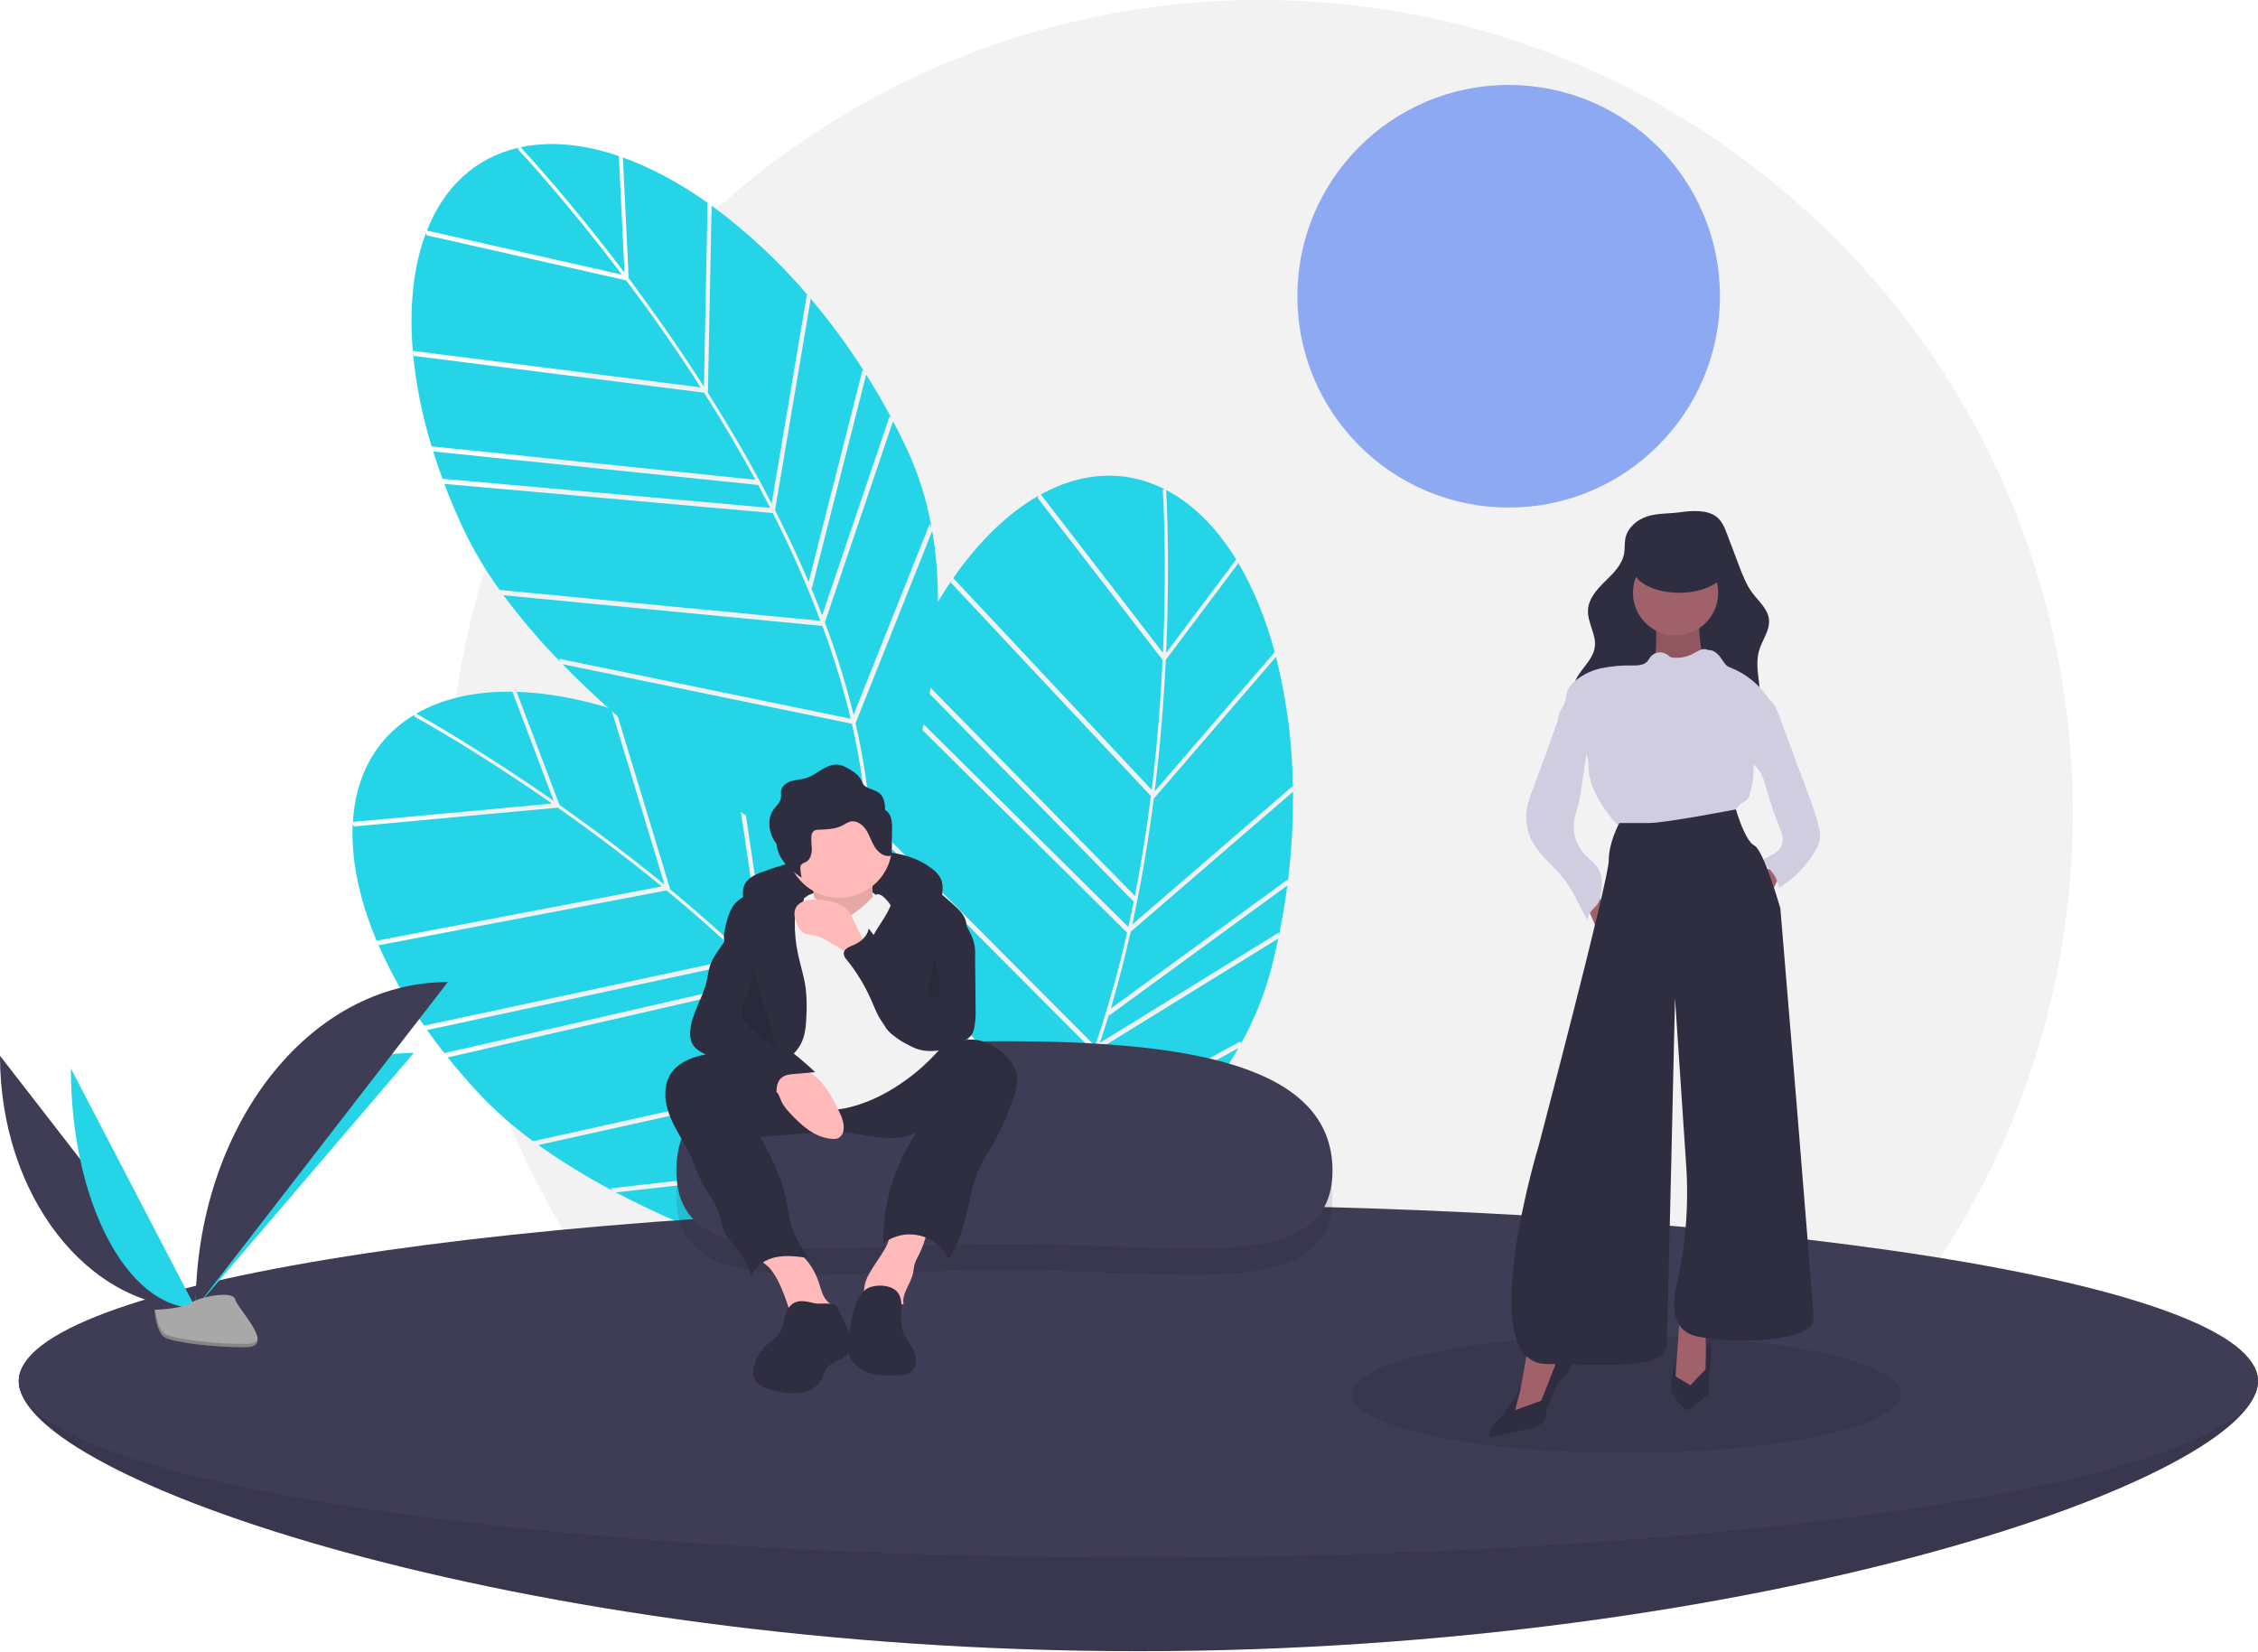
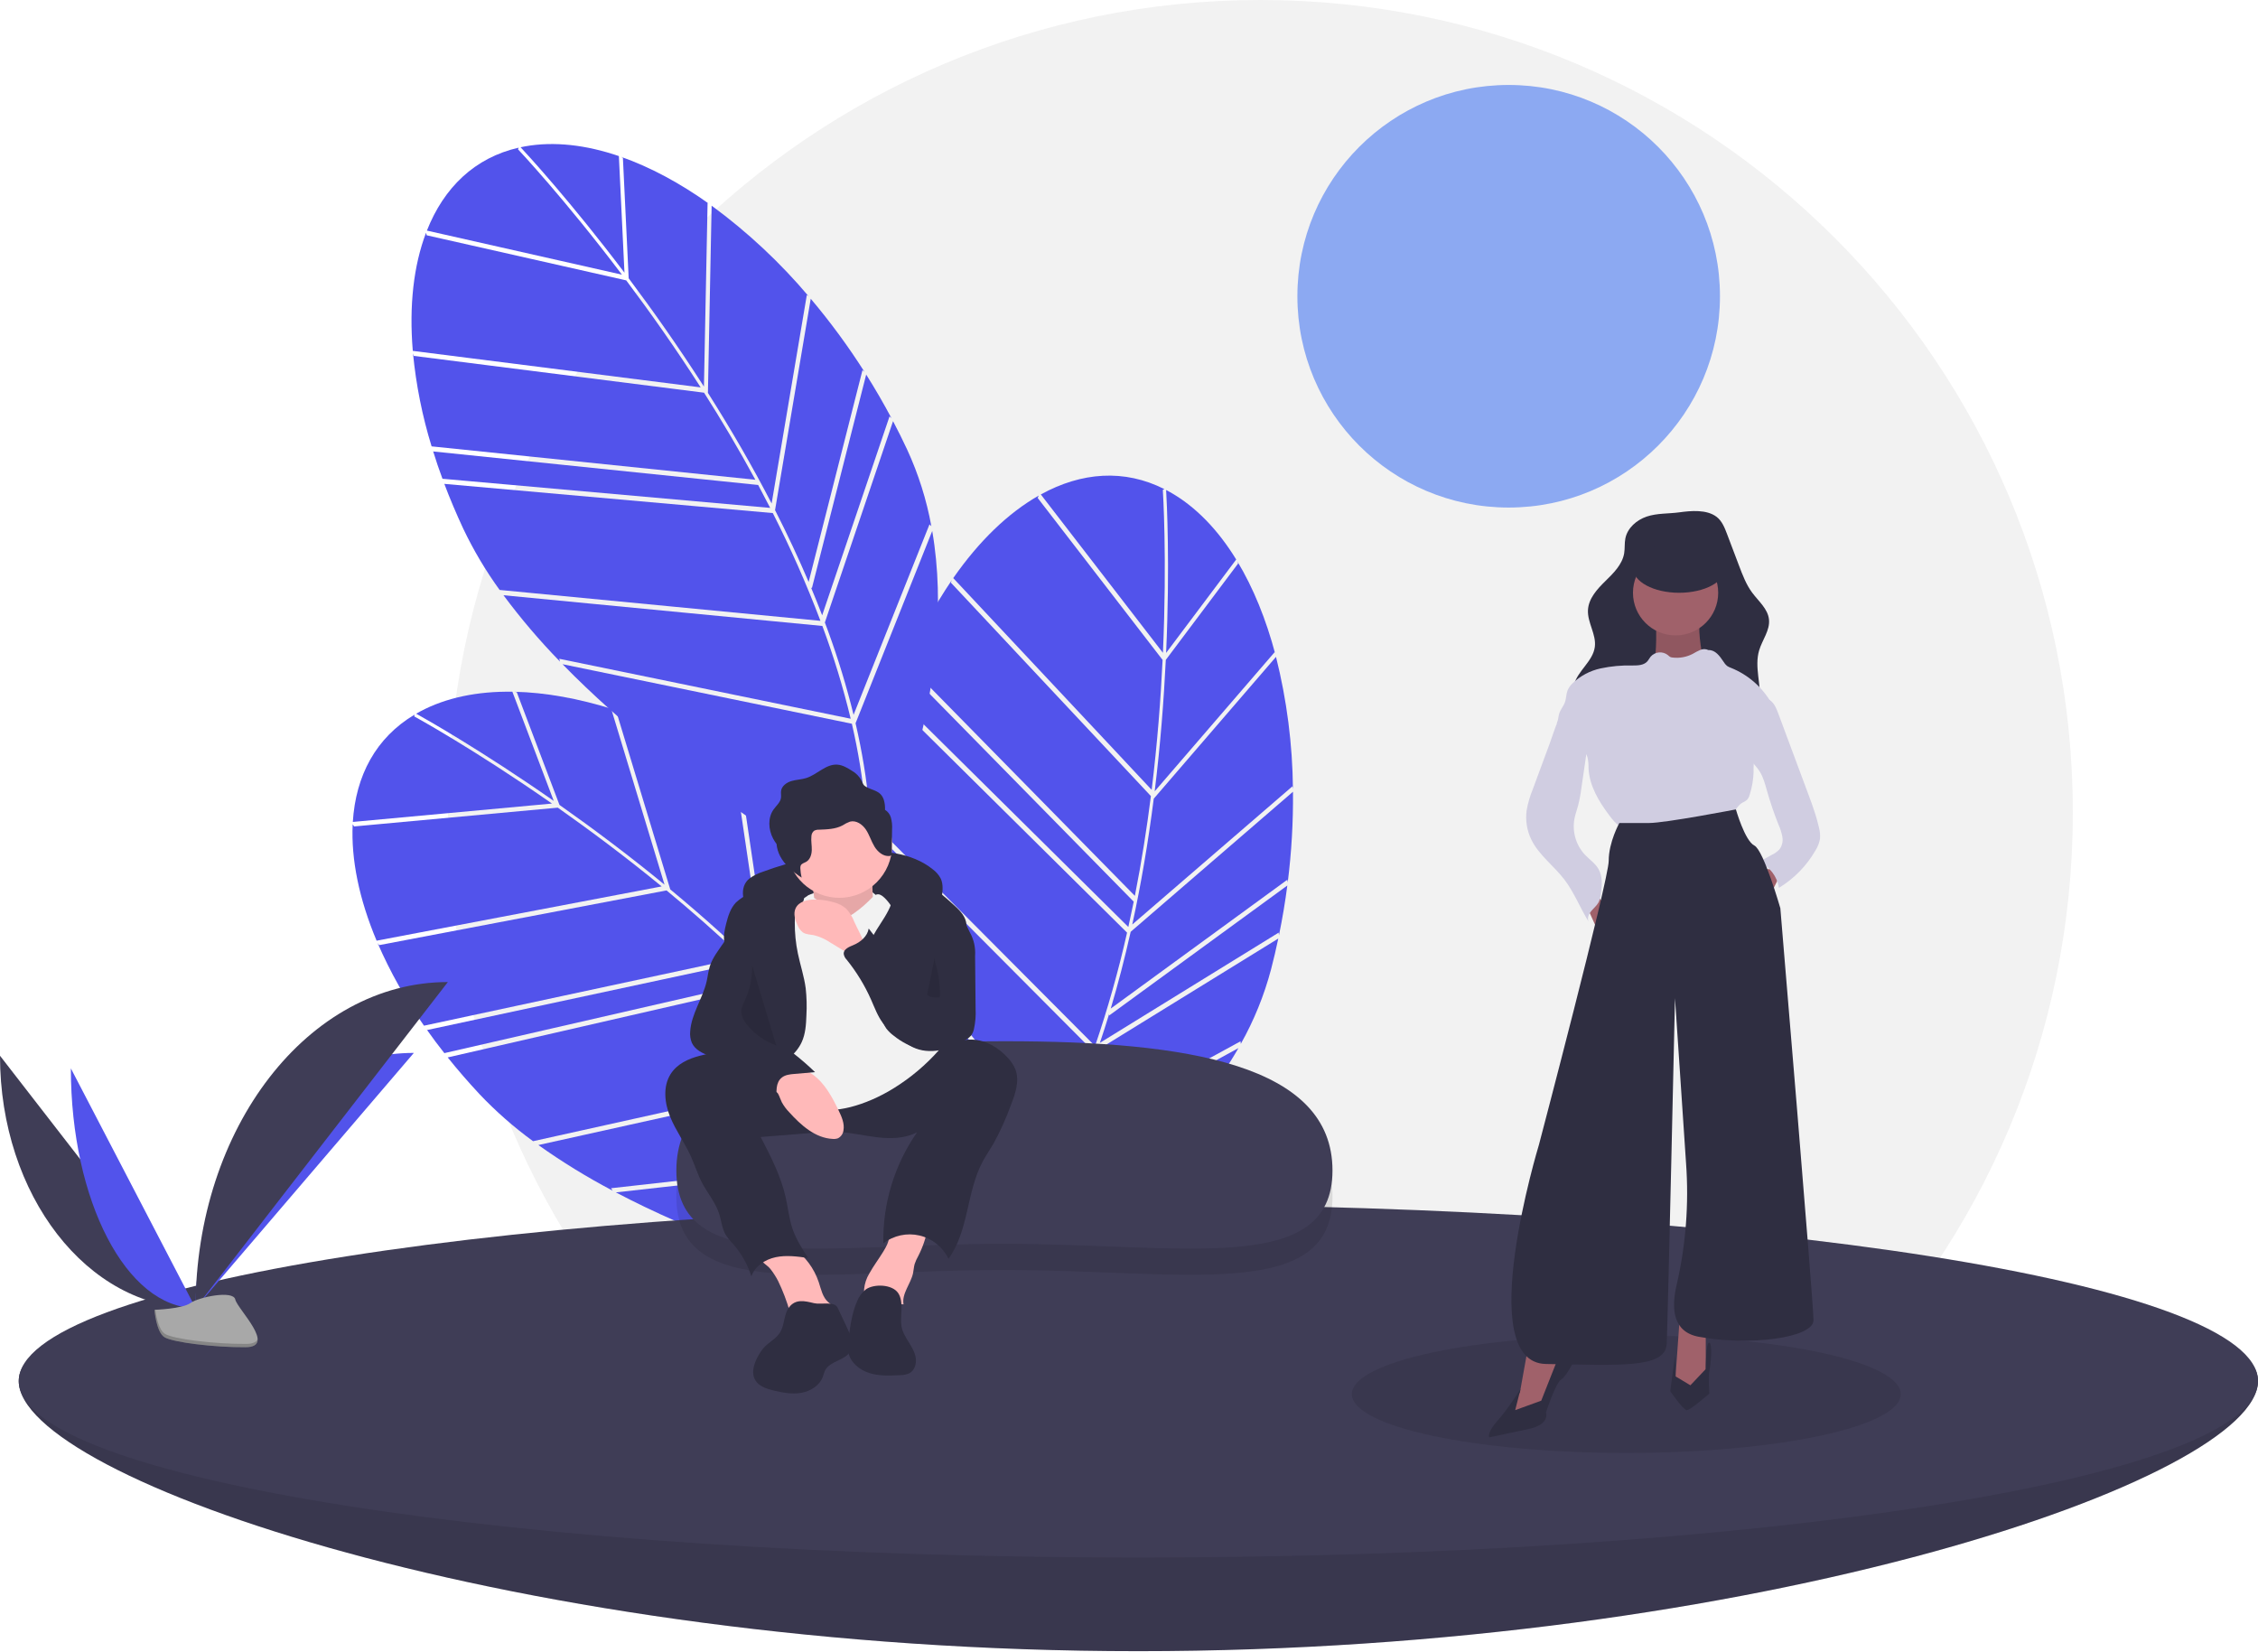
<svg xmlns="http://www.w3.org/2000/svg" data-name="Layer 1" width="1036.608" height="758.001" viewBox="0 0 1036.608 758.001">
  <circle cx="578.606" cy="373" r="373" fill="#f2f2f2" />
  <circle cx="692.607" cy="136.001" r="97" fill="#8ca9f2" />
-   <path d="M367.66,143.483l2.652,55.277c10.991,14.659,22.848,31.434,34.55,49.716l1.671-84.33.922.589c-13.536-9.67-27.296-17.068-40.716-21.764Z" transform="translate(-81.696 -70.99933)" fill="#25d4e6" />
-   <path d="M368.379,196.191l-2.568-53.545c-15.071-5.14-29.695-6.845-43.062-4.461-.695.124-1.379.267-2.061.412C324.084,142.241,343.877,163.76,368.379,196.191Z" transform="translate(-81.696 -70.99933)" fill="#25d4e6" />
-   <path d="M490.072,262.138l.89.849q-5.479-10.305-11.616-20.038l-24.925,98.072-.422-.372q2.703,6.454,5.141,12.819Z" transform="translate(-81.696 -70.99933)" fill="#25d4e6" />
-   <path d="M452.102,206.382l.918.735a258.753,258.753,0,0,0-44.628-41.701l-1.703,85.937q16.335,25.778,29.249,50.782Z" transform="translate(-81.696 -70.99933)" fill="#25d4e6" />
-   <path d="M271.298,233.212a216.052,216.052,0,0,0,8.537,42.701L428.467,291.243c-7.759-14.309-15.769-27.733-23.545-39.967L271.676,234.381Z" transform="translate(-81.696 -70.99933)" fill="#25d4e6" />
-   <path d="M285.242,291.953l-.4-1.166,150.429,13.371q-2.726-5.332-5.513-10.523L280.578,278.248l-.392-1.168Q282.441,284.434,285.242,291.953Z" transform="translate(-81.696 -70.99933)" fill="#25d4e6" />
-   <path d="M477.652,240.904l.905.797a309.002,309.002,0,0,0-24.667-33.563l-16.383,97.048q8.517,16.722,15.428,32.973Z" transform="translate(-81.696 -70.99933)" fill="#25d4e6" />
-   <path d="M474.471,403.018c5.978,25.871,8.244,50.332,6.748,73.113,8.412-17.924,40.403-92.177,28.445-161.379Z" transform="translate(-81.696 -70.99933)" fill="#25d4e6" />
-   <path d="M312.838,344.256A298.924,298.924,0,0,0,338.787,374.717l-.363-1.296L472.235,400.949a371.629,371.629,0,0,0-13.01-42.596Z" transform="translate(-81.696 -70.99933)" fill="#25d4e6" />
-   <path d="M367.224,197.094c-26.518-35.082-47.442-57.255-47.743-57.572l.345-.739c-20.124,4.569-34.332,18.26-42.15,38.077Z" transform="translate(-81.696 -70.99933)" fill="#25d4e6" />
-   <path d="M460.379,356.76c.494,1.32.997,2.642,1.474,3.956a369.221,369.221,0,0,1,11.703,38.435l34.859-87.429.851.854a146.38,146.38,0,0,0-11.129-35.229q-3.084-6.602-6.458-13.006Z" transform="translate(-81.696 -70.99933)" fill="#25d4e6" />
-   <path d="M403.364,248.838c-11.582-18.067-23.305-34.64-34.17-49.126l-91.603-20.699-.311-1.156c-5.719,15.06-7.809,33.56-6.077,54.223Z" transform="translate(-81.696 -70.99933)" fill="#25d4e6" />
-   <path d="M472.777,403.245l-132.832-27.327C395.817,433.273,473.985,477.26,478.974,480.04,481.302,454.77,478.662,428.814,472.777,403.245Z" transform="translate(-81.696 -70.99933)" fill="#25d4e6" />
-   <path d="M458.284,355.998l.03-.087A501.541,501.541,0,0,0,436.478,306.536L285.679,293.132q3.84,10.17,8.681,20.557a179.711,179.711,0,0,0,16.701,28.132Z" transform="translate(-81.696 -70.99933)" fill="#25d4e6" />
-   <path d="M650.107,329.67l-33.214,44.265c-.885,18.3-2.452,38.783-5.1,60.327l55.074-63.884.334,1.042c-4.258-16.081-10.137-30.556-17.478-42.732Z" transform="translate(-81.696 -70.99933)" fill="#25d4e6" />
-   <path d="M617.042,370.724l32.174-42.877c-8.33-13.572-18.505-24.212-30.32-30.902-.615-.348-1.232-.674-1.85-.998C617.338,300.92,618.856,330.118,617.042,370.724Z" transform="translate(-81.696 -70.99933)" fill="#25d4e6" />
-   <path d="M668.707,499.133l.144,1.221q2.353-11.431,3.834-22.842l-81.749,59.637-.088-.555q-2.034,6.694-4.217,13.152Z" transform="translate(-81.696 -70.99933)" fill="#25d4e6" />
-   <path d="M675.025,431.973l.238,1.151a258.753,258.753,0,0,0-7.775-60.582l-56.124,65.101q-3.861,30.273-9.862,57.767Z" transform="translate(-81.696 -70.99933)" fill="#25d4e6" />
-   <path d="M518.659,337.317A216.052,216.052,0,0,0,497.999,375.65L602.696,482.257c3.15-15.969,5.543-31.417,7.358-45.8l-91.848-97.999Z" transform="translate(-81.696 -70.99933)" fill="#25d4e6" />
-   <path d="M491.933,391.453l.436-1.154L599.699,496.544q1.302-5.845,2.466-11.62L497.082,377.923l.443-1.15Q494.571,383.876,491.933,391.453Z" transform="translate(-81.696 -70.99933)" fill="#25d4e6" />
-   <path d="M672.685,474.857l.188,1.191a309.003,309.003,0,0,0,2.409-41.583l-74.516,64.296q-4.106,18.311-9.148,35.236Z" transform="translate(-81.696 -70.99933)" fill="#25d4e6" />
-   <path d="M566.836,597.686c-11.896,23.738-25.753,44.023-41.435,60.615,17.911-8.439,89.91-45.224,124.838-106.15Z" transform="translate(-81.696 -70.99933)" fill="#25d4e6" />
-   <path d="M479.827,449.337a298.924,298.924,0,0,0,.558,40.011l.547-1.23L566.434,594.667a371.629,371.629,0,0,0,17.148-41.105Z" transform="translate(-81.696 -70.99933)" fill="#25d4e6" />
-   <path d="M615.577,370.683c1.951-43.933-.022-74.357-.051-74.793l.737-.349c-18.413-9.316-38.088-7.834-56.749,2.443Z" transform="translate(-81.696 -70.99933)" fill="#25d4e6" />
-   <path d="M585.486,553.071c-.461,1.332-.918,2.671-1.388,3.987a369.22,369.22,0,0,1-15.501,37.066l82.612-45.103.111,1.201a146.38,146.38,0,0,0,13.898-34.231q1.836-7.052,3.322-14.136Z" transform="translate(-81.696 -70.99933)" fill="#25d4e6" />
-   <path d="M610.409,433.586c2.603-21.302,4.145-41.543,5.016-59.631l-57.349-74.368.498-1.088c-14.01,7.951-27.42,20.867-39.265,37.886Z" transform="translate(-81.696 -70.99933)" fill="#25d4e6" />
-   <path d="M565.387,596.781l-84.876-105.769c6.45,79.81,38.599,163.545,40.668,168.868C539.089,641.903,553.611,620.228,565.387,596.781Z" transform="translate(-81.696 -70.99933)" fill="#25d4e6" />
-   <path d="M584.359,551.148l.079-.048a501.541,501.541,0,0,0,14.674-51.955L491.518,392.639q-3.528,10.282-6.426,21.369a179.711,179.711,0,0,0-5.081,32.319Z" transform="translate(-81.696 -70.99933)" fill="#25d4e6" />
-   <path d="M318.935,388.767l19.608,51.75c14.984,10.544,31.445,22.832,48.225,36.602L362.29,396.403l1.059.275c-15.862-5.012-31.235-7.795-45.45-8.113Z" transform="translate(-81.696 -70.99933)" fill="#25d4e6" />
-   <path d="M335.911,438.672l-18.993-50.129c-15.922-.23-30.357,2.669-42.332,9.067-.623.333-1.229.68-1.833,1.029C277.109,401.055,302.584,415.403,335.911,438.672Z" transform="translate(-81.696 -70.99933)" fill="#25d4e6" />
-   <path d="M472.028,463.775l1.108.532q-8.396-8.107-17.241-15.467l6.61,100.974-.516-.223q4.565,5.302,8.852,10.602Z" transform="translate(-81.696 -70.99933)" fill="#25d4e6" />
-   <path d="M418.684,422.486l1.1.415a258.753,258.753,0,0,0-55.332-25.864l24.943,82.255q23.503,19.467,43.514,39.254Z" transform="translate(-81.696 -70.99933)" fill="#25d4e6" />
-   <path d="M255.027,503.888a216.052,216.052,0,0,0,21.318,37.971L422.436,510.497c-11.802-11.209-23.569-21.5-34.746-30.733L255.748,504.882Z" transform="translate(-81.696 -70.99933)" fill="#25d4e6" />
-   <path d="M286.445,555.442l-.741-.986,147.195-33.781q-4.24-4.229-8.495-8.303L277.773,543.85l-.734-.99Q281.457,549.157,286.445,555.442Z" transform="translate(-81.696 -70.99933)" fill="#25d4e6" />
-   <path d="M453.653,447.42l1.107.479a309.003,309.003,0,0,0-33.833-24.295l14.417,97.359q13.269,13.27,24.865,26.59Z" transform="translate(-81.696 -70.99933)" fill="#25d4e6" />
-   <path d="M500.737,602.578c13.682,22.756,23.397,45.319,29.017,67.447,2.46-19.646,9.933-100.152-22.83-162.269Z" transform="translate(-81.696 -70.99933)" fill="#25d4e6" />
-   <path d="M328.856,596.654a298.924,298.924,0,0,0,34.094,20.948l-.746-1.121L497.971,601.301a371.627,371.627,0,0,0-25.539-36.489Z" transform="translate(-81.696 -70.99933)" fill="#25d4e6" />
-   <path d="M335.091,439.888c-36.063-25.167-62.816-39.787-63.201-39.996l.099-.809c-17.726,10.565-27.007,27.978-28.316,49.241Z" transform="translate(-81.696 -70.99933)" fill="#25d4e6" />
-   <path d="M473.037,562.942c.878,1.102,1.765,2.205,2.624,3.307A369.22,369.22,0,0,1,498.671,599.184l6.128-93.923,1.074.549a146.38,146.38,0,0,0-21.473-30.064q-4.974-5.326-10.161-10.373Z" transform="translate(-81.696 -70.99933)" fill="#25d4e6" />
-   <path d="M385.456,477.927c-16.599-13.602-32.871-25.74-47.681-36.159l-93.515,8.629-.653-1.004c-.784,16.09,2.946,34.331,10.98,53.447Z" transform="translate(-81.696 -70.99933)" fill="#25d4e6" />
-   <path d="M499.196,603.318,364.423,618.387c70.864,37.276,158.8,54.947,164.405,56.049C523.23,649.685,512.696,625.815,499.196,603.318Z" transform="translate(-81.696 -70.99933)" fill="#25d4e6" />
-   <path d="M470.809,562.864l.001-.092a501.541,501.541,0,0,0-36.028-40.207L287.225,556.428q6.796,8.484,14.61,16.867a179.711,179.711,0,0,0,24.578,21.593Z" transform="translate(-81.696 -70.99933)" fill="#25d4e6" />
+   <path d="M367.66,143.483l2.652,55.277c10.991,14.659,22.848,31.434,34.55,49.716l1.671-84.33.922.589c-13.536-9.67-27.296-17.068-40.716-21.764Z" transform="translate(-81.696 -70.99933)" fill="#5253eb" />
+   <path d="M368.379,196.191l-2.568-53.545c-15.071-5.14-29.695-6.845-43.062-4.461-.695.124-1.379.267-2.061.412C324.084,142.241,343.877,163.76,368.379,196.191Z" transform="translate(-81.696 -70.99933)" fill="#5253eb" />
+   <path d="M490.072,262.138l.89.849q-5.479-10.305-11.616-20.038l-24.925,98.072-.422-.372q2.703,6.454,5.141,12.819Z" transform="translate(-81.696 -70.99933)" fill="#5253eb" />
+   <path d="M452.102,206.382l.918.735a258.753,258.753,0,0,0-44.628-41.701l-1.703,85.937q16.335,25.778,29.249,50.782Z" transform="translate(-81.696 -70.99933)" fill="#5253eb" />
+   <path d="M271.298,233.212a216.052,216.052,0,0,0,8.537,42.701L428.467,291.243c-7.759-14.309-15.769-27.733-23.545-39.967L271.676,234.381Z" transform="translate(-81.696 -70.99933)" fill="#5253eb" />
+   <path d="M285.242,291.953l-.4-1.166,150.429,13.371q-2.726-5.332-5.513-10.523L280.578,278.248l-.392-1.168Q282.441,284.434,285.242,291.953Z" transform="translate(-81.696 -70.99933)" fill="#5253eb" />
+   <path d="M477.652,240.904l.905.797a309.002,309.002,0,0,0-24.667-33.563l-16.383,97.048q8.517,16.722,15.428,32.973Z" transform="translate(-81.696 -70.99933)" fill="#5253eb" />
+   <path d="M474.471,403.018c5.978,25.871,8.244,50.332,6.748,73.113,8.412-17.924,40.403-92.177,28.445-161.379Z" transform="translate(-81.696 -70.99933)" fill="#5253eb" />
+   <path d="M312.838,344.256A298.924,298.924,0,0,0,338.787,374.717l-.363-1.296L472.235,400.949a371.629,371.629,0,0,0-13.01-42.596Z" transform="translate(-81.696 -70.99933)" fill="#5253eb" />
+   <path d="M367.224,197.094c-26.518-35.082-47.442-57.255-47.743-57.572l.345-.739c-20.124,4.569-34.332,18.26-42.15,38.077Z" transform="translate(-81.696 -70.99933)" fill="#5253eb" />
+   <path d="M460.379,356.76c.494,1.32.997,2.642,1.474,3.956a369.221,369.221,0,0,1,11.703,38.435l34.859-87.429.851.854a146.38,146.38,0,0,0-11.129-35.229q-3.084-6.602-6.458-13.006Z" transform="translate(-81.696 -70.99933)" fill="#5253eb" />
+   <path d="M403.364,248.838c-11.582-18.067-23.305-34.64-34.17-49.126l-91.603-20.699-.311-1.156c-5.719,15.06-7.809,33.56-6.077,54.223Z" transform="translate(-81.696 -70.99933)" fill="#5253eb" />
+   <path d="M472.777,403.245l-132.832-27.327C395.817,433.273,473.985,477.26,478.974,480.04,481.302,454.77,478.662,428.814,472.777,403.245Z" transform="translate(-81.696 -70.99933)" fill="#5253eb" />
+   <path d="M458.284,355.998l.03-.087A501.541,501.541,0,0,0,436.478,306.536L285.679,293.132q3.84,10.17,8.681,20.557a179.711,179.711,0,0,0,16.701,28.132Z" transform="translate(-81.696 -70.99933)" fill="#5253eb" />
+   <path d="M650.107,329.67l-33.214,44.265c-.885,18.3-2.452,38.783-5.1,60.327l55.074-63.884.334,1.042c-4.258-16.081-10.137-30.556-17.478-42.732Z" transform="translate(-81.696 -70.99933)" fill="#5253eb" />
+   <path d="M617.042,370.724l32.174-42.877c-8.33-13.572-18.505-24.212-30.32-30.902-.615-.348-1.232-.674-1.85-.998C617.338,300.92,618.856,330.118,617.042,370.724Z" transform="translate(-81.696 -70.99933)" fill="#5253eb" />
+   <path d="M668.707,499.133l.144,1.221q2.353-11.431,3.834-22.842l-81.749,59.637-.088-.555q-2.034,6.694-4.217,13.152Z" transform="translate(-81.696 -70.99933)" fill="#5253eb" />
+   <path d="M675.025,431.973l.238,1.151a258.753,258.753,0,0,0-7.775-60.582l-56.124,65.101q-3.861,30.273-9.862,57.767Z" transform="translate(-81.696 -70.99933)" fill="#5253eb" />
+   <path d="M518.659,337.317A216.052,216.052,0,0,0,497.999,375.65L602.696,482.257c3.15-15.969,5.543-31.417,7.358-45.8l-91.848-97.999Z" transform="translate(-81.696 -70.99933)" fill="#5253eb" />
+   <path d="M491.933,391.453l.436-1.154L599.699,496.544q1.302-5.845,2.466-11.62L497.082,377.923l.443-1.15Q494.571,383.876,491.933,391.453Z" transform="translate(-81.696 -70.99933)" fill="#5253eb" />
+   <path d="M672.685,474.857l.188,1.191a309.003,309.003,0,0,0,2.409-41.583l-74.516,64.296q-4.106,18.311-9.148,35.236Z" transform="translate(-81.696 -70.99933)" fill="#5253eb" />
+   <path d="M566.836,597.686c-11.896,23.738-25.753,44.023-41.435,60.615,17.911-8.439,89.91-45.224,124.838-106.15Z" transform="translate(-81.696 -70.99933)" fill="#5253eb" />
+   <path d="M479.827,449.337a298.924,298.924,0,0,0,.558,40.011l.547-1.23L566.434,594.667a371.629,371.629,0,0,0,17.148-41.105Z" transform="translate(-81.696 -70.99933)" fill="#5253eb" />
+   <path d="M615.577,370.683c1.951-43.933-.022-74.357-.051-74.793l.737-.349c-18.413-9.316-38.088-7.834-56.749,2.443Z" transform="translate(-81.696 -70.99933)" fill="#5253eb" />
+   <path d="M585.486,553.071c-.461,1.332-.918,2.671-1.388,3.987a369.22,369.22,0,0,1-15.501,37.066l82.612-45.103.111,1.201a146.38,146.38,0,0,0,13.898-34.231q1.836-7.052,3.322-14.136Z" transform="translate(-81.696 -70.99933)" fill="#5253eb" />
+   <path d="M610.409,433.586c2.603-21.302,4.145-41.543,5.016-59.631l-57.349-74.368.498-1.088c-14.01,7.951-27.42,20.867-39.265,37.886Z" transform="translate(-81.696 -70.99933)" fill="#5253eb" />
+   <path d="M565.387,596.781l-84.876-105.769c6.45,79.81,38.599,163.545,40.668,168.868C539.089,641.903,553.611,620.228,565.387,596.781Z" transform="translate(-81.696 -70.99933)" fill="#5253eb" />
+   <path d="M584.359,551.148l.079-.048a501.541,501.541,0,0,0,14.674-51.955L491.518,392.639q-3.528,10.282-6.426,21.369a179.711,179.711,0,0,0-5.081,32.319Z" transform="translate(-81.696 -70.99933)" fill="#5253eb" />
+   <path d="M318.935,388.767l19.608,51.75c14.984,10.544,31.445,22.832,48.225,36.602L362.29,396.403l1.059.275c-15.862-5.012-31.235-7.795-45.45-8.113Z" transform="translate(-81.696 -70.99933)" fill="#5253eb" />
+   <path d="M335.911,438.672l-18.993-50.129c-15.922-.23-30.357,2.669-42.332,9.067-.623.333-1.229.68-1.833,1.029C277.109,401.055,302.584,415.403,335.911,438.672Z" transform="translate(-81.696 -70.99933)" fill="#5253eb" />
+   <path d="M472.028,463.775l1.108.532q-8.396-8.107-17.241-15.467l6.61,100.974-.516-.223q4.565,5.302,8.852,10.602Z" transform="translate(-81.696 -70.99933)" fill="#5253eb" />
+   <path d="M418.684,422.486l1.1.415a258.753,258.753,0,0,0-55.332-25.864l24.943,82.255q23.503,19.467,43.514,39.254Z" transform="translate(-81.696 -70.99933)" fill="#5253eb" />
+   <path d="M255.027,503.888a216.052,216.052,0,0,0,21.318,37.971L422.436,510.497c-11.802-11.209-23.569-21.5-34.746-30.733L255.748,504.882Z" transform="translate(-81.696 -70.99933)" fill="#5253eb" />
+   <path d="M286.445,555.442l-.741-.986,147.195-33.781q-4.24-4.229-8.495-8.303L277.773,543.85l-.734-.99Q281.457,549.157,286.445,555.442Z" transform="translate(-81.696 -70.99933)" fill="#5253eb" />
+   <path d="M453.653,447.42l1.107.479a309.003,309.003,0,0,0-33.833-24.295l14.417,97.359q13.269,13.27,24.865,26.59Z" transform="translate(-81.696 -70.99933)" fill="#5253eb" />
+   <path d="M500.737,602.578c13.682,22.756,23.397,45.319,29.017,67.447,2.46-19.646,9.933-100.152-22.83-162.269Z" transform="translate(-81.696 -70.99933)" fill="#5253eb" />
+   <path d="M328.856,596.654a298.924,298.924,0,0,0,34.094,20.948l-.746-1.121L497.971,601.301a371.627,371.627,0,0,0-25.539-36.489Z" transform="translate(-81.696 -70.99933)" fill="#5253eb" />
+   <path d="M335.091,439.888c-36.063-25.167-62.816-39.787-63.201-39.996l.099-.809c-17.726,10.565-27.007,27.978-28.316,49.241Z" transform="translate(-81.696 -70.99933)" fill="#5253eb" />
+   <path d="M473.037,562.942c.878,1.102,1.765,2.205,2.624,3.307A369.22,369.22,0,0,1,498.671,599.184l6.128-93.923,1.074.549a146.38,146.38,0,0,0-21.473-30.064q-4.974-5.326-10.161-10.373Z" transform="translate(-81.696 -70.99933)" fill="#5253eb" />
+   <path d="M385.456,477.927c-16.599-13.602-32.871-25.74-47.681-36.159l-93.515,8.629-.653-1.004c-.784,16.09,2.946,34.331,10.98,53.447Z" transform="translate(-81.696 -70.99933)" fill="#5253eb" />
+   <path d="M499.196,603.318,364.423,618.387c70.864,37.276,158.8,54.947,164.405,56.049C523.23,649.685,512.696,625.815,499.196,603.318Z" transform="translate(-81.696 -70.99933)" fill="#5253eb" />
+   <path d="M470.809,562.864l.001-.092a501.541,501.541,0,0,0-36.028-40.207L287.225,556.428q6.796,8.484,14.61,16.867a179.711,179.711,0,0,0,24.578,21.593Z" transform="translate(-81.696 -70.99933)" fill="#5253eb" />
  <path d="M1118.304,705.001c0,44.735-230.126,124-514,124s-514-79.265-514-124,230.126-38,514-38S1118.304,660.266,1118.304,705.001Z" transform="translate(-81.696 -70.99933)" fill="#3f3d56" />
  <path d="M1118.304,705.001c0,44.735-230.126,124-514,124s-514-79.265-514-124,230.126-38,514-38S1118.304,660.266,1118.304,705.001Z" transform="translate(-81.696 -70.99933)" opacity="0.1" />
  <ellipse cx="522.608" cy="634.001" rx="514" ry="81" fill="#3f3d56" />
  <path d="M693.417,620.338c0,48.737-67.934,33.663-151.113,33.663s-150.104,15.075-150.104-33.663,67.925-59.337,151.104-59.337S693.417,571.601,693.417,620.338Z" transform="translate(-81.696 -70.99933)" opacity="0.1" />
  <path d="M693.417,608.338c0,48.737-67.934,33.663-151.113,33.663s-150.104,15.075-150.104-33.663,67.925-59.337,151.104-59.337S693.417,559.601,693.417,608.338Z" transform="translate(-81.696 -70.99933)" fill="#3f3d56" />
  <path d="M425.834,474.232a21.87,21.87,0,0,1,5.987-3.002,152.655,152.655,0,0,1,42.182-9.182c12.543-.889,26.137.167,35.933,8.05a12.355,12.355,0,0,1,3.645,4.247c1.232,2.66.859,5.751.46,8.655a9.78,9.78,0,0,1-.839,3.258c-1.318,2.51-4.564,3.389-7.383,3.088s-5.464-1.494-8.245-2.047a36.856,36.856,0,0,0-5.208-.53l-17.44-.944c-10.845-.587-21.832-1.164-32.47,1.024a32.343,32.343,0,0,0-9.381,3.233c-2.43,1.364-4.066,3.322-6.32.802C422.794,486.457,420.602,478.321,425.834,474.232Z" transform="translate(-81.696 -70.99933)" fill="#2f2e41" />
  <path d="M452.859,481.944s23.457-10.515,32.355,1.618S480.36,490.842,480.36,490.842l-15.368,4.853-16.986-3.235Z" transform="translate(-81.696 -70.99933)" fill="#f2f2f2" />
  <path d="M454.072,474.26s3.235,15.368.809,19.413,13.751,9.706,13.751,9.706l15.368-6.471s-4.044-25.075,0-29.928Z" transform="translate(-81.696 -70.99933)" fill="#ffb9b9" />
  <path d="M454.072,474.26s3.235,15.368.809,19.413,13.751,9.706,13.751,9.706l15.368-6.471s-4.044-25.075,0-29.928Z" transform="translate(-81.696 -70.99933)" opacity="0.1" />
  <path d="M438.915,659.055a88.474,88.474,0,0,1,5.345,14.008,1.14,1.14,0,0,0,1.416.942l14.387-.016c1.776-.002,4.158-.572,4.139-2.348-.013-1.247-1.288-2.025-2.237-2.835-2.634-2.247-3.319-5.953-4.41-9.239a31.343,31.343,0,0,0-11.662-15.664,6.826,6.826,0,0,0-2.493-1.232,6.951,6.951,0,0,0-2.733.148c-2.526.51-11.957,2.253-10.175,5.927.767,1.582,3.61,3.228,4.802,4.706A33.797,33.797,0,0,1,438.915,659.055Z" transform="translate(-81.696 -70.99933)" fill="#ffb9b9" />
  <path d="M488.946,642.368a32.69,32.69,0,0,1-1.691,3.109c-2.084,3.438-4.544,6.644-6.485,10.165a16.778,16.778,0,0,0-2.364,7.074,7.857,7.857,0,0,0,2.746,6.685c2.089,1.585,4.952,1.658,7.548,1.289s5.176-1.113,7.791-.917c-.881-4.988,3.325-9.378,4.377-14.333.296-1.392.339-2.835.736-4.201a20.591,20.591,0,0,1,1.628-3.601,46.556,46.556,0,0,0,4.394-12.959c.099-.547-12.789-.637-13.998-.375C489.854,635.119,490.406,639.24,488.946,642.368Z" transform="translate(-81.696 -70.99933)" fill="#ffb9b9" />
  <path d="M389.609,564.002c-3.679,5.758-2.832,13.388-.247,19.713s6.697,11.917,9.512,18.143c1.795,3.969,3.053,8.178,5.074,12.037,2.502,4.779,6.156,8.991,7.835,14.117,1.07,3.268,1.316,6.849,3.05,9.818a30.092,30.092,0,0,0,3.572,4.432,40.956,40.956,0,0,1,8.234,14.708c1.585-4.721,6.33-7.816,11.204-8.837s9.924-.327,14.855.369c-2.751-4.261-5.528-8.576-7.167-13.376-1.586-4.642-2.054-9.58-3.122-14.367-2.19-9.817-6.87-18.872-11.502-27.801l23.81-1.889a92.829,92.829,0,0,1,11.698-.434c6.146.29,12.166,1.796,18.279,2.493s12.58.514,18.028-2.345a86.39,86.39,0,0,0-15.5,51.019,19.753,19.753,0,0,1,29.902,7.057c9.331-12.751,8.222-30.503,15.616-44.467,1.52-2.871,3.384-5.546,5.025-8.35a123.089,123.089,0,0,0,7.939-17.544c2.068-5.29,4.152-11.176,2.168-16.498a17.226,17.226,0,0,0-3.535-5.436c-4.266-4.703-10.204-8.183-16.552-8.327-9.745-.222-17.796,7.001-26.344,11.685a60.623,60.623,0,0,1-33.269,6.899c-11.742-.831-22.957-4.675-34.144-8.06a162.454,162.454,0,0,0-17.04-4.396c-4.798-.9-9.367.097-14.094,1.324C397.745,557.025,392.571,559.366,389.609,564.002Z" transform="translate(-81.696 -70.99933)" fill="#2f2e41" />
  <path d="M491.28,458.892a24.286,24.286,0,0,1-24.266,24.266,23.681,23.681,0,0,1-4.311-.388,24.265,24.265,0,1,1,28.577-23.878Z" transform="translate(-81.696 -70.99933)" fill="#ffb9b9" />
  <path d="M452.859,481.944s4.449,2.022,6.066,3.64,6.471,10.515,14.56,4.853,8.898-8.898,11.324-8.898,5.662,4.853,5.662,4.853l22.244,66.731a93.16,93.16,0,0,1-20.626,17.391c-12.942,8.089-28.31,12.133-35.59,8.898s-21.03-5.662-23.457-12.133-6.471-25.884-6.471-25.884l11.324-49.341Z" transform="translate(-81.696 -70.99933)" fill="#f2f2f2" />
  <path d="M449.735,549.434c1.763-3.809,2.02-8.121,2.169-12.315a74.654,74.654,0,0,0-.329-12.458c-.717-5.411-2.479-10.623-3.591-15.967a67.5,67.5,0,0,1-1.415-14.25c.016-2.184.174-4.484,1.365-6.315.83-1.278,2.129-2.267,2.648-3.7,1.017-2.809-1.496-5.751-4.251-6.908A16.726,16.726,0,0,0,435.86,477.101a49.818,49.818,0,0,0-9.849,4.029,22.549,22.549,0,0,0-6.435,4.16c-2.511,2.598-3.615,6.217-4.506,9.718-.714,2.802-1.348,5.725-.805,8.565.882,4.613,4.642,8.082,6.646,12.329,2.328,4.931,2.171,10.678,1.245,16.052s-2.569,10.628-3.076,16.058.271,11.266,3.673,15.528c1.386,1.737,5.147,5.853,7.684,5.387,1.994-.366,4.884-4.755,6.49-6.146C441.566,558.764,447.071,555.189,449.735,549.434Z" transform="translate(-81.696 -70.99933)" fill="#2f2e41" />
  <path d="M492.114,479.307c.071,4.511-1.918,8.799-4.256,12.658s-5.086,7.508-6.809,11.677a26.764,26.764,0,0,0-1.249,16.466,53.12,53.12,0,0,0,1.784,5.51l4.432,12.156a21.099,21.099,0,0,0,2.57,5.396,17.424,17.424,0,0,0,3.493,3.36,32.597,32.597,0,0,0,11.396,5.945,19.272,19.272,0,0,0,12.672-.723,183.365,183.365,0,0,1,7.871-48.598c.886-2.912,1.854-5.977,1.171-8.942-.766-3.322-3.434-5.816-5.97-8.093-7.757-6.966-16.287-14.282-26.67-15.221C486.539,470.352,492.063,476.045,492.114,479.307Z" transform="translate(-81.696 -70.99933)" fill="#2f2e41" />
  <path d="M439.033,573.349c.615,1.204.998,2.516,1.606,3.723a20.803,20.803,0,0,0,3.3,4.438c5.408,5.997,12.019,11.971,20.086,12.333a5.508,5.508,0,0,0,2.368-.298,4.694,4.694,0,0,0,2.52-3.602c.572-3.132-.811-6.258-2.195-9.126-3.001-6.215-6.377-12.587-11.995-16.596a22.506,22.506,0,0,0-19.417-2.921c-2.926.901-7.779,2.476-3.904,5.146C434.341,568.471,437.329,570.013,439.033,573.349Z" transform="translate(-81.696 -70.99933)" fill="#ffb9b9" />
  <path d="M473.906,494.224a18.078,18.078,0,0,0-3.796-6.121,14.083,14.083,0,0,0-5.798-2.938,31.71,31.71,0,0,0-8.506-1.219c-3.426-.021-7.398.898-8.852,3.999-1.155,2.463-.26,5.379.903,7.838a7.685,7.685,0,0,0,2.398,3.239c1.477.998,3.388.966,5.139,1.301a23.703,23.703,0,0,1,7.595,3.442l6,3.627,10.306,6.229c-.272-.164-.175-7.231-.492-8.39C477.783,501.502,475.488,497.758,473.906,494.224Z" transform="translate(-81.696 -70.99933)" fill="#ffb9b9" />
  <path d="M443.885,671.231c-2.411,3.277-1.928,7.961-4.064,11.424-1.852,3.002-5.341,4.575-7.657,7.235a19.396,19.396,0,0,0-1.969,2.832c-2.148,3.599-3.895,8.211-1.779,11.829,1.702,2.91,5.28,4.048,8.561,4.823,4.147.98,8.456,1.764,12.651,1.015s8.295-3.318,9.791-7.308a28.229,28.229,0,0,1,1.047-2.954c2.274-4.476,9.406-4.525,11.733-8.974,1.629-3.113.132-6.877-1.365-10.056L466.265,671.388c-1.517-3.222-7.665-1.369-10.87-2.141C451.214,668.24,446.893,667.13,443.885,671.231Z" transform="translate(-81.696 -70.99933)" fill="#2f2e41" />
  <path d="M479.236,662.89a12.996,12.996,0,0,0-4.135,5.665c-2.262,5.218-3.039,10.939-3.793,16.576a20.075,20.075,0,0,0-.131,6.799c.975,4.604,5.146,7.994,9.637,9.402s9.306,1.191,14.007.96a10.028,10.028,0,0,0,4.403-.894c2.362-1.302,3.285-4.364,2.88-7.031s-1.862-5.04-3.288-7.329-2.884-4.661-3.293-7.327c-.687-4.485,1.252-11.069-1.504-15.126C491.257,660.517,482.921,660.307,479.236,662.89Z" transform="translate(-81.696 -70.99933)" fill="#2f2e41" />
  <path d="M490.669,446.246a6.159,6.159,0,0,0-2.671-3.487,14.136,14.136,0,0,0-.564-4.602c-1.47-4.344-4.951-4.095-8.235-6.016-1.425-.833-1.337-1.57-2.079-2.939a10.907,10.907,0,0,0-4.203-4.288c-2.107-1.343-4.332-2.725-6.825-2.895-5.239-.357-9.256,4.571-14.263,6.152-2.207.697-4.579.726-6.797,1.385s-4.432,2.232-4.763,4.523c-.153,1.058.117,2.143-.038,3.2-.308,2.101-2.151,3.573-3.386,5.302-2.729,3.822-2.417,9.222-.234,13.38a18.807,18.807,0,0,0,1.574,2.463,15.15,15.15,0,0,0,1.662,5.626c2.183,4.159,5.938,7.266,9.861,9.848a23.276,23.276,0,0,1-.582-4.199,2.897,2.897,0,0,1,.179-1.391c.437-.913,1.591-1.156,2.472-1.656,1.823-1.036,2.538-3.329,2.591-5.425s-.392-4.196-.172-6.282a3.432,3.432,0,0,1,1.175-2.525,4.059,4.059,0,0,1,2.215-.528c3.736-.152,7.639-.221,10.934-1.988a16.203,16.203,0,0,1,3.403-1.722c2.8-.73,5.662,1.232,7.276,3.635s2.418,5.261,3.907,7.742,4.061,4.694,6.94,4.4a1.152,1.152,0,0,0,.86-.382,1.289,1.289,0,0,0,.158-.732l.161-11.005A16.633,16.633,0,0,0,490.669,446.246Z" transform="translate(-81.696 -70.99933)" fill="#2f2e41" />
  <path d="M413.875,503.809c-2.315,3.416-4.985,6.7-6.257,10.625-.748,2.307-.98,4.746-1.522,7.11-1.804,7.874-7.015,14.868-7.539,22.93a10.902,10.902,0,0,0,.766,5.265c1.495,3.252,5.072,4.965,8.485,6.043s7.077,1.855,9.801,4.176a30.036,30.036,0,0,1,3.714,4.306,35.976,35.976,0,0,0,17.184,11.757c-.534-3.681-.785-8.117,2.157-10.392,1.593-1.231,3.721-1.451,5.726-1.624l9.477-.819a121.786,121.786,0,0,0-20.775-16.184c-2.621-1.619-5.473-3.327-6.67-6.165a14.891,14.891,0,0,1-.756-5.688,140.155,140.155,0,0,0-1.785-21.041c-.78-4.832-1.813-9.62-2.995-14.37-.332-1.333-2.292-7.314-4.705-5.915-.568.33-1.1,4.124-1.432,4.911A29.785,29.785,0,0,1,413.875,503.809Z" transform="translate(-81.696 -70.99933)" fill="#2f2e41" />
  <path d="M523.032,490.901l3.87,8.049a19.341,19.341,0,0,1,2.44,10.884l.23,24.145a35.162,35.162,0,0,1-.794,9.615,7.7,7.7,0,0,1-1.335,2.871,8.973,8.973,0,0,1-2.289,1.844c-7.325,4.577-16.823,7.178-24.562,3.343a33.99,33.99,0,0,1-5.036-3.287c-3.084-2.284-6.214-4.613-8.522-7.68-2.415-3.21-3.799-7.053-5.423-10.726a82.43,82.43,0,0,0-11.206-18.379,4.846,4.846,0,0,1-1.388-2.751c-.048-2.116,2.463-3.158,4.421-3.963,3.345-1.376,6.499-4.03,7.059-7.603,7.113,9.327,14.961,19.182,26.185,22.59a1.158,1.158,0,0,0,1.781-.99c.637-2.666.862-5.411,1.328-8.111a46.202,46.202,0,0,1,4.874-14.057C515.995,494.232,520.3,485.22,523.032,490.901Z" transform="translate(-81.696 -70.99933)" fill="#2f2e41" />
  <path d="M426.99,514.178a37.123,37.123,0,0,1-3.547,16.543,13.67,13.67,0,0,0-1.389,3.644c-.425,2.719,1.123,5.352,2.892,7.461a30.678,30.678,0,0,0,13.117,9.125" transform="translate(-81.696 -70.99933)" opacity="0.1" />
  <path d="M511.033,509.362c-.57,1.534-.052,3.229.387,4.805a48.418,48.418,0,0,1,1.765,14.049.511.511,0,0,1-.598.613c-1.867.114-4.004.126-5.271-1.25" transform="translate(-81.696 -70.99933)" opacity="0.1" />
  <ellipse cx="746.608" cy="640.001" rx="126" ry="27" opacity="0.1" />
  <polygon points="809.608 399.001 800.608 408.001 809.608 417.001 818.608 399.001 809.608 399.001" fill="#a0616a" />
  <path d="M893.33,391.96c2.526,1.034,3.727,3.859,4.679,6.417l11.675,31.371,2.272,6.106c1.114,2.995,2.23,5.991,3.172,9.044q.894,2.897,1.579,5.853a15.392,15.392,0,0,1,.538,5.189,14.421,14.421,0,0,1-2.063,5.406,48.394,48.394,0,0,1-16.816,17.247,15.697,15.697,0,0,0-9.126-11.936l6.037-3.32a10.916,10.916,0,0,0,3.383-2.478,7.431,7.431,0,0,0,1.292-5.663,24.341,24.341,0,0,0-1.792-5.682,155.063,155.063,0,0,1-5.265-15.454c-.877-3.1-1.682-6.285-3.42-8.998-1.576-2.461-3.859-4.428-5.292-6.976-2.183-3.882-2.127-8.662-1.163-13.01.814-3.671,2.179-7.204,3.327-10.778C887.249,391.492,890.626,390.853,893.33,391.96Z" transform="translate(-81.696 -70.99933)" fill="#d0cde1" />
  <path d="M837.668,308.144c-4.642,1.568-8.848,5.235-9.799,10.041-.441,2.228-.17,4.544-.541,6.785-.86,5.197-4.939,9.166-8.702,12.852s-7.648,7.97-7.923,13.231c-.301,5.76,3.877,11.157,3.154,16.88-.84,6.649-7.862,10.957-9.598,17.43-1.159,4.322.261,8.978,2.598,12.794,4.453,7.272,12.065,12.209,20.171,14.856s16.739,3.203,25.266,3.293c10.382.109,21.655-.783,29.456-7.635a23.598,23.598,0,0,0,7.834-15.362c.741-7.937-2.572-16.139-.287-23.776,1.438-4.807,5.045-9.196,4.506-14.184-.526-4.877-4.786-8.334-7.708-12.274-2.728-3.679-4.384-8.023-6.007-12.306l-5.552-14.655c-1.091-2.881-2.29-5.911-4.722-7.801-4.553-3.54-11.875-2.844-17.199-2.114C847.677,306.874,842.418,306.54,837.668,308.144Z" transform="translate(-81.696 -70.99933)" fill="#2f2e41" />
  <path d="M841.963,356.439s.543,16.302-1.087,17.933,6.521,12.499,6.521,12.499l14.672-.543,7.608-5.978-6.521-8.695s-2.717-14.129-.543-17.389S841.963,356.439,841.963,356.439Z" transform="translate(-81.696 -70.99933)" fill="#a0616a" />
  <path d="M841.963,356.439s.543,16.302-1.087,17.933,6.521,12.499,6.521,12.499l14.672-.543,7.608-5.978-6.521-8.695s-2.717-14.129-.543-17.389S841.963,356.439,841.963,356.439Z" transform="translate(-81.696 -70.99933)" opacity="0.1" />
  <polygon points="726.303 411.24 735.541 431.89 742.606 423.195 728.477 404.719 726.303 411.24" fill="#a0616a" />
  <polygon points="701.578 618.009 697.774 639.203 691.253 648.441 695.057 650.614 701.578 649.527 709.186 646.81 712.446 634.312 718.424 618.009 701.578 618.009" fill="#a0616a" />
  <polygon points="771.135 604.967 768.961 635.399 774.395 639.746 783.09 632.138 783.09 609.858 771.135 604.967" fill="#a0616a" />
  <circle cx="769.233" cy="272.126" r="19.563" fill="#a0616a" />
  <path d="M866.025,369.438a4.528,4.528,0,0,0-3.769-.072,30.592,30.592,0,0,0-3.45,1.798,15.979,15.979,0,0,1-9.287,1.689,3.195,3.195,0,0,1-1.085-.279,5.222,5.222,0,0,1-.995-.803,5.757,5.757,0,0,0-7.971.687c-.575.716-.968,1.571-1.595,2.241-1.624,1.737-4.304,1.807-6.681,1.803a61.953,61.953,0,0,0-14.679,1.345,26.885,26.885,0,0,0-12.89,6.83,9.817,9.817,0,0,0-2.29,3.265c-.656,1.691-.569,3.59-1.159,5.305-.656,1.91-2.11,3.477-2.699,5.409-.443,1.455-.381,3.075-1.123,4.403,3.176,2.749,5.866,6.414,9.042,9.163,2.103,1.82,4.304,3.789,5.094,6.455a21.13,21.13,0,0,1,.47,5.006c.393,8.038,4.752,15.33,9.627,21.733a24.508,24.508,0,0,0,4.751,5.048,20.621,20.621,0,0,0,8.202,3.293c5.552,1.136,11.266,1.13,16.932,1.073,5.856-.058,11.815-.182,17.381-2.002a15.454,15.454,0,0,0,7.346-4.562c2.29-2.812,3.183-6.88,6.307-8.722a11.462,11.462,0,0,0,2.136-1.276,5.542,5.542,0,0,0,1.309-2.443,37.84,37.84,0,0,0,1.789-10.547,30.687,30.687,0,0,1,.435-6.421,21.835,21.835,0,0,1,2.34-5.314l6.473-11.74c.526-.954.39-2.358.437-3.447a8.499,8.499,0,0,0-1.392-4.408,37.604,37.604,0,0,0-18.705-16.373,7.708,7.708,0,0,1-1.767-.866,7.27,7.27,0,0,1-1.617-1.93C871.225,372.192,869.127,369.276,866.025,369.438Z" transform="translate(-81.696 -70.99933)" fill="#d0cde1" />
  <path d="M785.349,433.374a46.581,46.581,0,0,0-2.796,9.641,23.422,23.422,0,0,0,2.117,13.364c3.488,7.181,10.356,12.051,15.203,18.394,4.504,5.893,7.186,12.957,11.085,19.267-.68-1.606.146-3.465,1.259-4.808s2.536-2.457,3.352-3.998a11.658,11.658,0,0,0,1.033-3.783c.582-3.912.896-8.163-1.098-11.579-1.501-2.571-4.095-4.279-6.148-6.435a19.181,19.181,0,0,1-4.856-16.603c.395-2.034,1.122-3.986,1.667-5.985a68.465,68.465,0,0,0,1.527-8.16l2.447-16.808c.651-4.47,1.201-9.418-1.33-13.159a5.513,5.513,0,0,0-1.986-1.879,7.136,7.136,0,0,0-2.114-.595c-2.663-.435-6.271-1.602-7.571,1.252-1.569,3.444-2.662,7.199-3.976,10.75Z" transform="translate(-81.696 -70.99933)" fill="#d0cde1" />
  <path d="M878.614,442.57s-32.304,6.249-39.912,6.249H825.117s-4.891,8.695-4.891,17.389-32.061,130.419-32.061,130.419-30.431,99.988,3.26,100.532,54.885,2.174,55.428-9.238,3.804-158.677,3.804-158.677l5.072,75.723a187.987,187.987,0,0,1-4.319,55.905c-2.433,10.267-2.055,21.524,10.115,23.788,23.367,4.347,52.711.543,52.711-7.608s-15.216-189.108-15.216-189.108-7.608-26.627-11.955-28.801S878.614,442.57,878.614,442.57Z" transform="translate(-81.696 -70.99933)" fill="#2f2e41" />
  <path d="M777.296,718.353l11.955-4.347,8.151-20.65,8.695-1.087s-4.891,10.325-7.608,11.955-7.064,15.216-7.064,15.216,2.174,5.434-8.151,7.608-17.933,3.804-17.933,3.804-1.087-2.174,3.804-7.608,10.601-14.583,10.601-14.583Z" transform="translate(-81.696 -70.99933)" fill="#2f2e41" />
  <path d="M850.657,693.356l-2.174,16.302s5.978,8.695,7.608,8.695,10.325-7.608,10.325-7.608-.543-8.151,0-10.325,1.63-12.499,0-13.042-1.63,12.111-1.63,12.111l-7.064,7.452-6.811-4.084Z" transform="translate(-81.696 -70.99933)" fill="#2f2e41" />
  <ellipse cx="770.863" cy="260.714" rx="21.193" ry="11.412" fill="#2f2e41" />
  <path d="M81.696,555.659c0,64.016,40.16,115.817,89.791,115.817" transform="translate(-81.696 -70.99933)" fill="#3f3d56" />
-   <path d="M171.487,671.477c0-64.735,44.817-117.118,100.201-117.118" transform="translate(-81.696 -70.99933)" fill="#25d4e6" />
-   <path d="M114.229,561.463c0,60.809,25.61,110.014,57.258,110.014" transform="translate(-81.696 -70.99933)" fill="#25d4e6" />
+   <path d="M171.487,671.477c0-64.735,44.817-117.118,100.201-117.118" transform="translate(-81.696 -70.99933)" fill="#5253eb" />
+   <path d="M114.229,561.463c0,60.809,25.61,110.014,57.258,110.014" transform="translate(-81.696 -70.99933)" fill="#5253eb" />
  <path d="M171.487,671.477c0-82.717,51.801-149.651,115.817-149.651" transform="translate(-81.696 -70.99933)" fill="#3f3d56" />
  <path d="M152.597,672.293s12.734-.392,16.571-3.125,19.588-5.996,20.54-1.613,19.137,21.798,4.76,21.914-33.404-2.239-37.235-4.573S152.597,672.293,152.597,672.293Z" transform="translate(-81.696 -70.99933)" fill="#a8a8a8" />
  <path d="M194.725,687.943c-14.376.116-33.404-2.239-37.235-4.573-2.917-1.777-4.079-8.153-4.468-11.094-.269.012-.425.017-.425.017s.807,10.27,4.637,12.603,22.858,4.689,37.235,4.572c4.15-.033,5.583-1.51,5.505-3.697C199.397,687.093,197.814,687.918,194.725,687.943Z" transform="translate(-81.696 -70.99933)" opacity="0.2" />
</svg>
